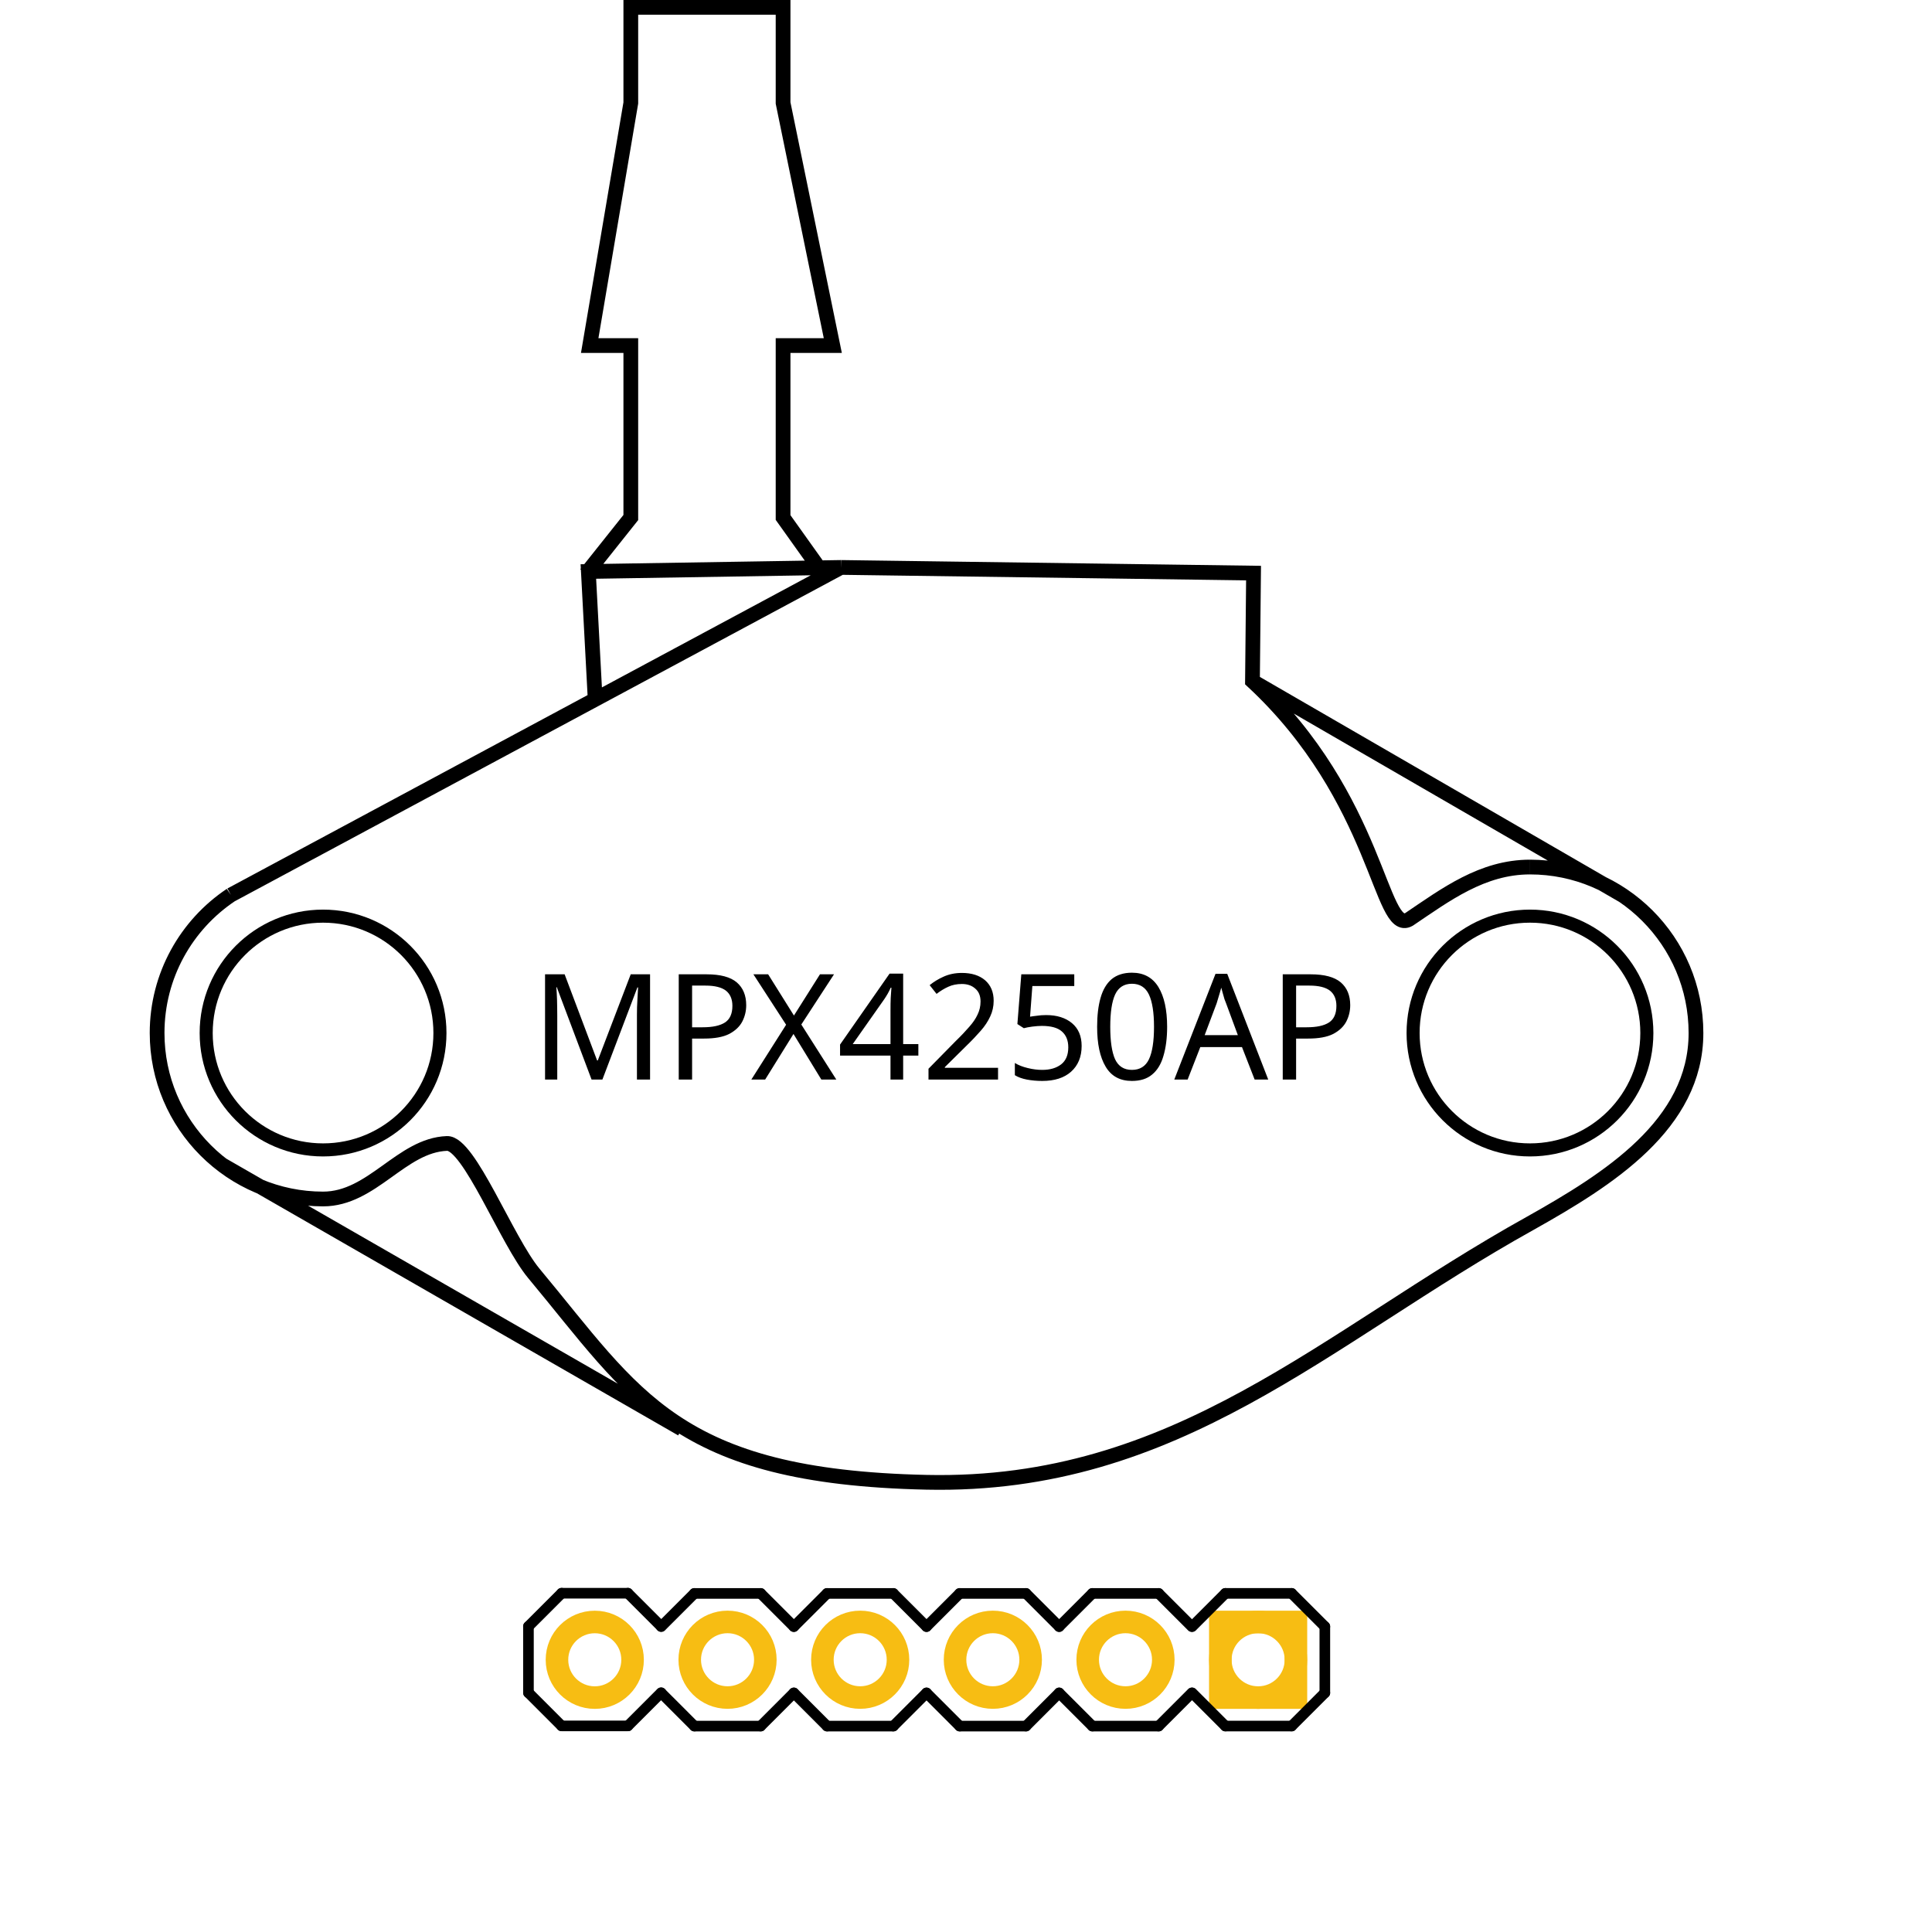
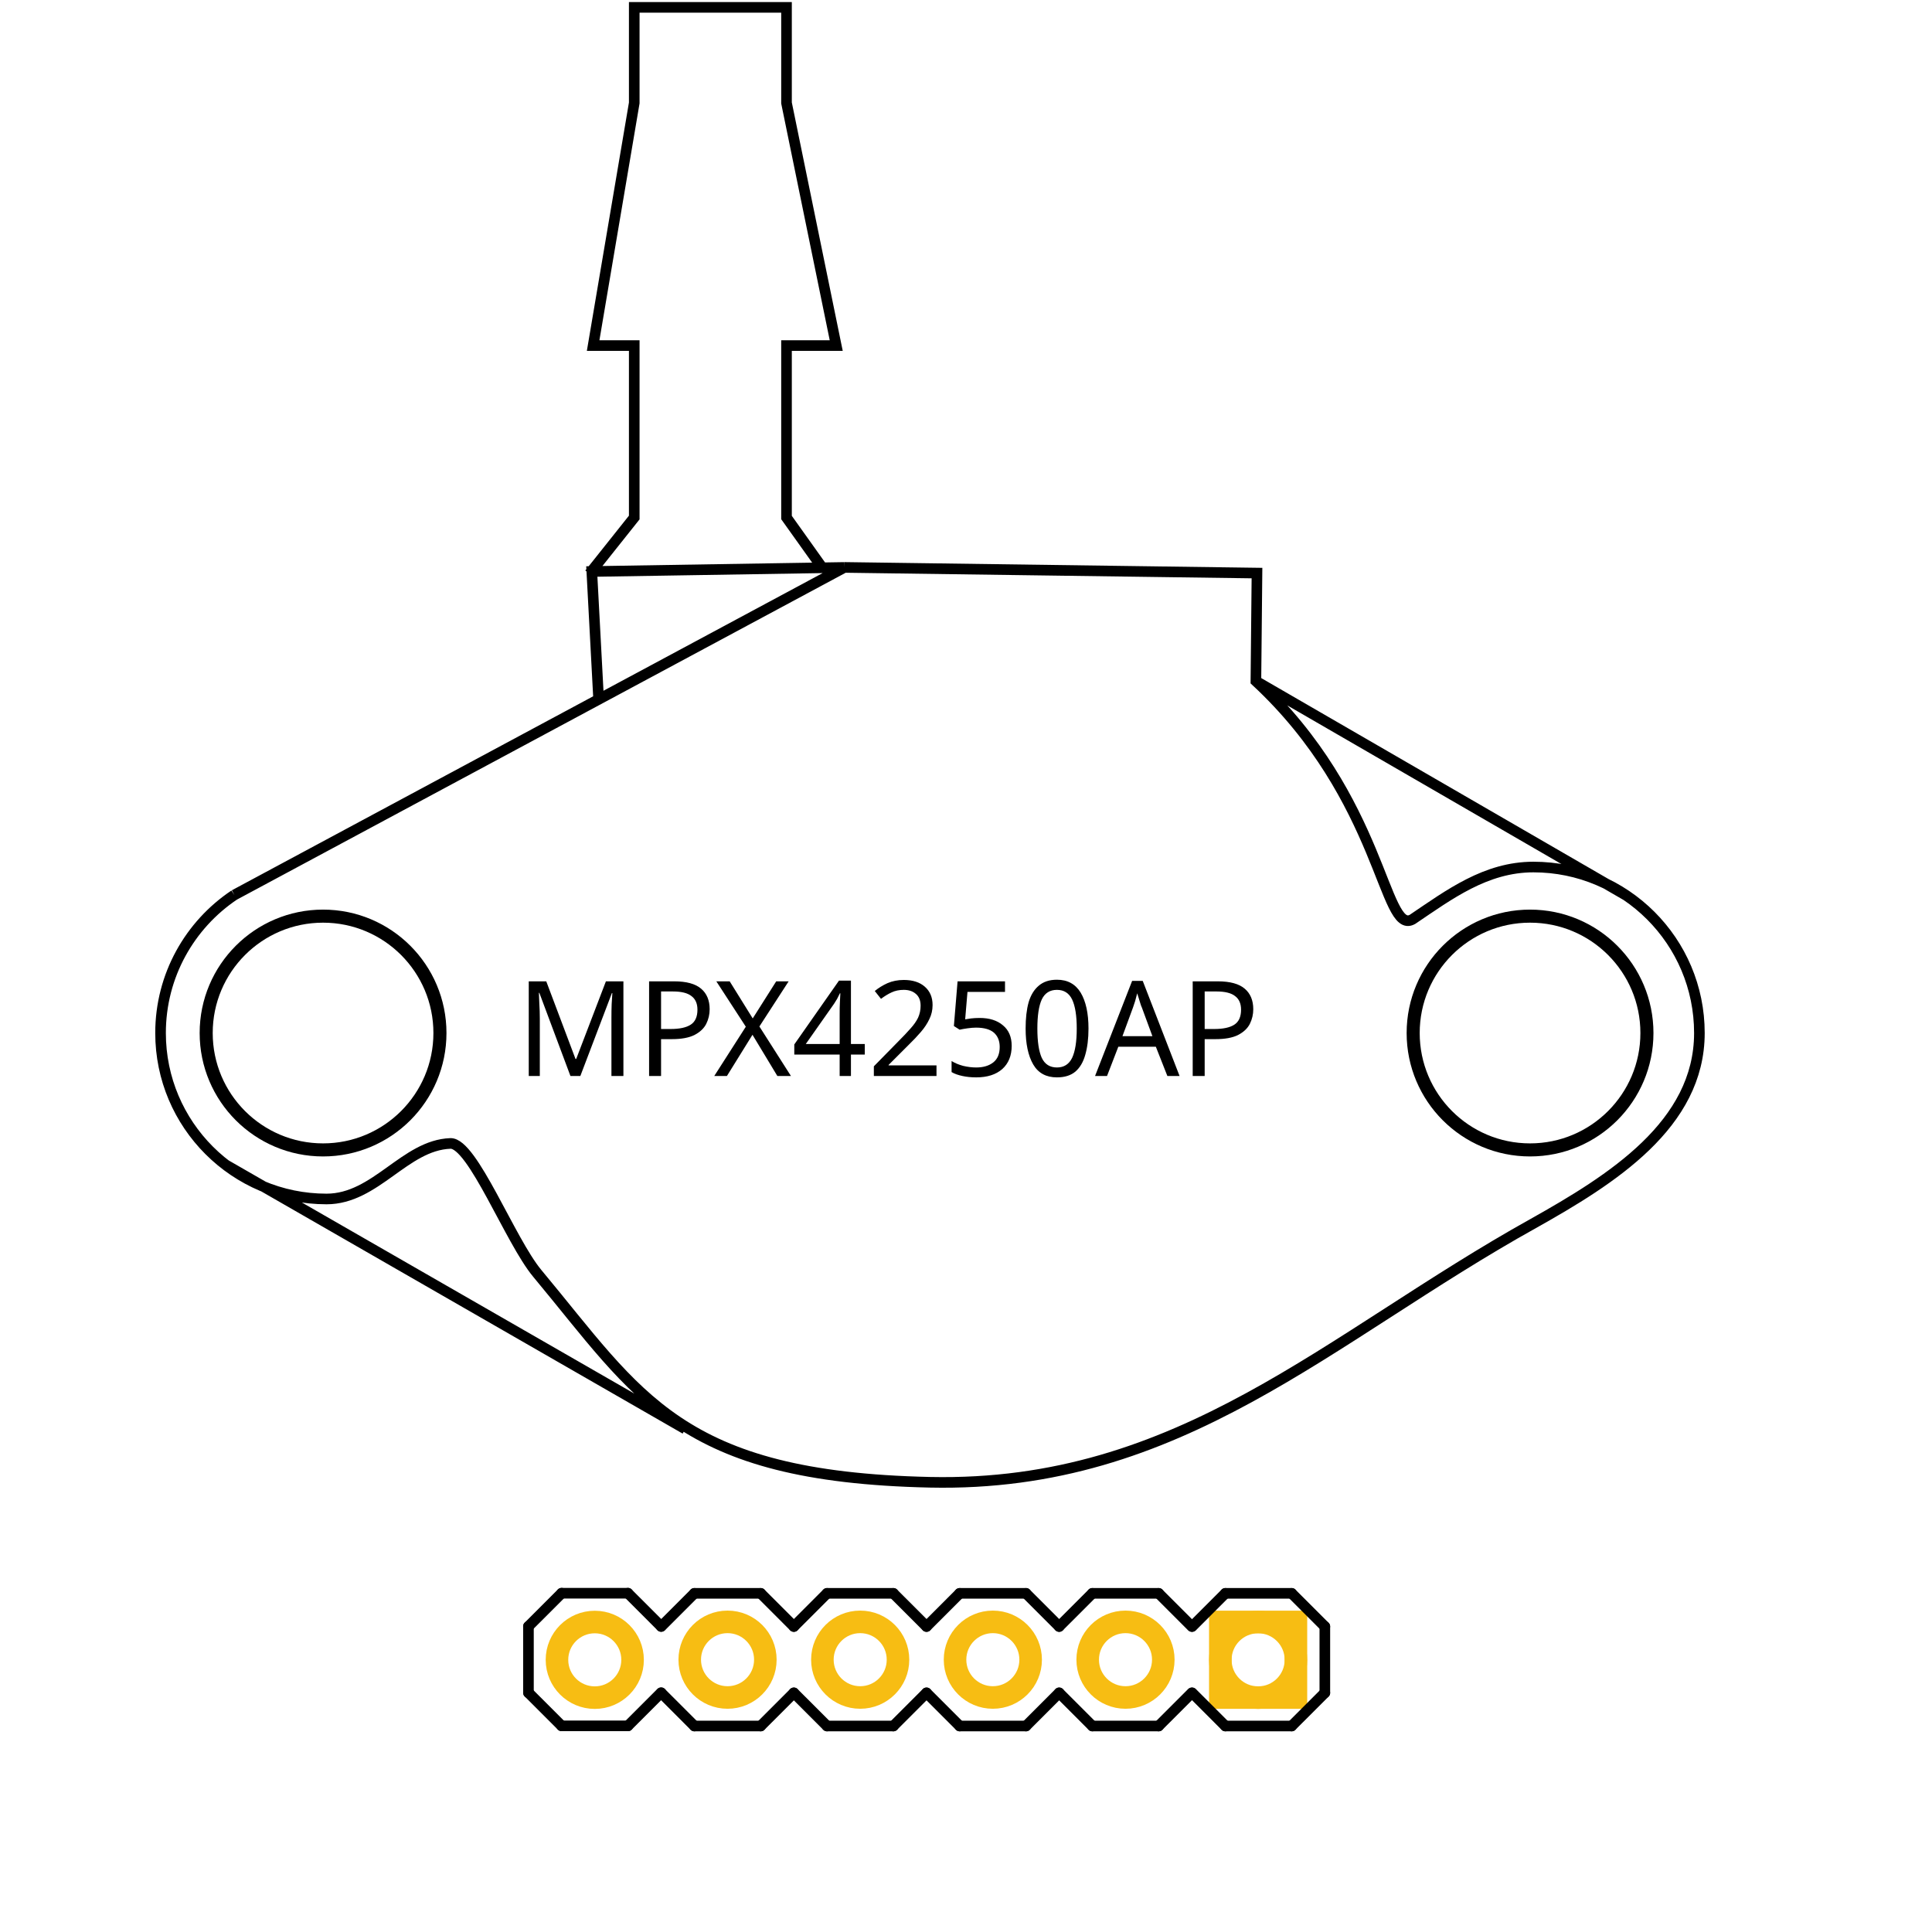
- <svg xmlns="http://www.w3.org/2000/svg" gorn="0" width="34.682mm" id="0" version="1.1" height="34.321mm">
-   <defs id="0.1" />
-   <g gorn="0.3" id="layer1">
-     <g gorn="0.3.0" id="copper0">
+ <svg xmlns="http://www.w3.org/2000/svg" id="0" width="34.682mm" height="34.321mm" version="1.1">
+   <g id="layer1">
+     <g id="copper0">
      <g id="copper1">
        <g transform="scale(-1,1)">
-           <g>
-             <g>
-               <rect gorn="0.3.0.0.0.0.0.0" style="fill:none;stroke:#f7bd13;stroke-width:1.53" x="-87.926" width="5.13" y="110.042" id="connector7pad" height="5.13" />
-             </g>
-           </g>
-         </g>
-         <g transform="scale(-1,1)">
-           <g>
-             <g>
-               <g>
-                 <circle r="2.565" gorn="0.3.0.1.0.0.0.0" style="fill:none;stroke:#f7bd13;stroke-width:1.53" id="connector1pad" cx="-85.361" cy="112.607" />
-               </g>
-             </g>
-           </g>
-         </g>
-         <g transform="scale(-1,1)">
-           <g>
-             <g>
-               <g>
-                 <circle r="2.565" gorn="0.3.0.2.0.0.0.0" style="fill:none;stroke:#f7bd13;stroke-width:1.53" id="connector2pad" cx="-76.362" cy="112.604" />
-               </g>
-             </g>
-           </g>
-         </g>
-         <g transform="scale(-1,1)">
-           <g>
-             <g>
-               <g>
-                 <circle r="2.565" gorn="0.3.0.3.0.0.0.0" style="fill:none;stroke:#f7bd13;stroke-width:1.53" id="connector3pad" cx="-67.362" cy="112.604" />
-               </g>
-             </g>
-           </g>
-         </g>
-         <g transform="scale(-1,1)">
-           <g>
-             <g>
-               <g>
-                 <circle r="2.565" gorn="0.3.0.4.0.0.0.0" style="fill:none;stroke:#f7bd13;stroke-width:1.53" id="connector4pad" cx="-58.362" cy="112.604" />
-               </g>
-             </g>
-           </g>
-         </g>
-         <g transform="scale(-1,1)">
-           <g>
-             <g>
-               <g>
-                 <circle r="2.565" gorn="0.3.0.5.0.0.0.0" style="fill:none;stroke:#f7bd13;stroke-width:1.53" id="connector5pad" cx="-49.362" cy="112.604" />
-               </g>
-             </g>
-           </g>
-         </g>
-         <g transform="scale(-1,1)">
-           <g>
-             <g>
-               <g>
-                 <circle r="2.565" gorn="0.3.0.6.0.0.0.0" style="fill:none;stroke:#f7bd13;stroke-width:1.53" id="connector6pad" cx="-40.354" cy="112.607" />
-               </g>
-             </g>
-           </g>
+           <rect id="connector7pad" x="-87.926" y="110.04" width="5.13" height="5.13" fill="none" stroke="#f7bd13" stroke-width="1.53" />
+           <circle id="connector1pad" cx="-85.361" cy="112.61" r="2.565" fill="none" stroke="#f7bd13" stroke-width="1.53" />
+           <circle id="connector2pad" cx="-76.362" cy="112.6" r="2.565" fill="none" stroke="#f7bd13" stroke-width="1.53" />
+           <circle id="connector3pad" cx="-67.362" cy="112.6" r="2.565" fill="none" stroke="#f7bd13" stroke-width="1.53" />
+           <circle id="connector4pad" cx="-58.362" cy="112.6" r="2.565" fill="none" stroke="#f7bd13" stroke-width="1.53" />
+           <circle id="connector5pad" cx="-49.362" cy="112.6" r="2.565" fill="none" stroke="#f7bd13" stroke-width="1.53" />
+           <circle id="connector6pad" cx="-40.354" cy="112.61" r="2.565" fill="none" stroke="#f7bd13" stroke-width="1.53" />
        </g>
      </g>
    </g>
-     <g gorn="0.3.1" id="silkscreen">
-       <circle r="7.93" gorn="0.3.1.0" style="opacity:1;fill:none;fill-opacity:1;fill-rule:nonzero;stroke:#000000;stroke-width:0.886;stroke-linecap:round;stroke-linejoin:miter;stroke-miterlimit:4;stroke-dasharray:none;stroke-dashoffset:0.5;stroke-opacity:1" id="path4213-1" cx="21.919" cy="70.085" />
-       <circle r="7.93" gorn="0.3.1.1" style="opacity:1;fill:none;fill-opacity:1;fill-rule:nonzero;stroke:#000000;stroke-width:0.886;stroke-linecap:round;stroke-linejoin:miter;stroke-miterlimit:4;stroke-dasharray:none;stroke-dashoffset:0.5;stroke-opacity:1" id="path4213" cx="103.805" cy="70.085" />
-       <g gorn="0.3.1.2" id="g4417">
-         <g gorn="0.3.1.2.0" style="font-style:normal;font-variant:normal;font-weight:normal;font-stretch:normal;font-size:10px;line-height:125%;font-family:'OCR A Extended';-inkscape-font-specification:'OCR A Extended, Normal';text-align:start;letter-spacing:0px;word-spacing:0px;writing-mode:lr-tb;text-anchor:start;fill:#000000;fill-opacity:1;stroke:none;stroke-width:0.282;stroke-linecap:butt;stroke-linejoin:miter;stroke-opacity:1" xml:space="preserve" id="text4222">
-           <text gorn="0.3.1.2.0.0" x="36.01" y="73.24" id="tspan4224">MPX4250AP</text>
-         </g>
+     <g id="silkscreen">
+       <circle id="path4213-1" cx="21.919" cy="70.085" r="7.93" fill="none" stroke="#000" stroke-dashoffset=".5" stroke-linecap="round" stroke-width=".886" />
+       <circle id="path4213" cx="103.81" cy="70.085" r="7.93" fill="none" stroke="#000" stroke-dashoffset=".5" stroke-linecap="round" stroke-width=".886" />
+       <text x="35" y="73" font-family="OCR-Fritzing-mono" font-size="9">MPX4250AP</text>
+       <g stroke="#000" stroke-linecap="round" stroke-width=".72">
+         <line id="line6797" x1="51.612" x2="47.112" y1="117.1" y2="117.1" />
+         <line id="line6799" x1="47.112" x2="44.862" y1="117.1" y2="114.85" />
+         <line id="line6801" x1="44.862" x2="47.112" y1="110.35" y2="108.1" />
+         <line id="line6803" x1="62.862" x2="60.612" y1="114.85" y2="117.1" />
+         <line id="line6805" x1="60.612" x2="56.112" y1="117.1" y2="117.1" />
+         <line id="line6807" x1="56.112" x2="53.862" y1="117.1" y2="114.85" />
+         <line id="line6809" x1="53.862" x2="56.112" y1="110.35" y2="108.1" />
+         <line id="line6811" x1="56.112" x2="60.612" y1="108.1" y2="108.1" />
+         <line id="line6813" x1="60.612" x2="62.862" y1="108.1" y2="110.35" />
+         <line id="line6815" x1="51.612" x2="53.862" y1="117.1" y2="114.85" />
+         <line id="line6817" x1="53.862" x2="51.612" y1="110.35" y2="108.1" />
+         <line id="line6819" x1="47.112" x2="51.612" y1="108.1" y2="108.1" />
+         <line id="line6821" x1="78.612" x2="74.112" y1="117.1" y2="117.1" />
+         <line id="line6823" x1="74.112" x2="71.862" y1="117.1" y2="114.85" />
+         <line id="line6825" x1="71.862" x2="74.112" y1="110.35" y2="108.1" />
+         <line id="line6827" x1="71.862" x2="69.612" y1="114.85" y2="117.1" />
+         <line id="line6829" x1="69.612" x2="65.112" y1="117.1" y2="117.1" />
+         <line id="line6831" x1="65.112" x2="62.862" y1="117.1" y2="114.85" />
+         <line id="line6833" x1="62.862" x2="65.112" y1="110.35" y2="108.1" />
+         <line id="line6835" x1="65.112" x2="69.612" y1="108.1" y2="108.1" />
+         <line id="line6837" x1="69.612" x2="71.862" y1="108.1" y2="110.35" />
+         <line id="line6841" x1="78.612" x2="80.862" y1="117.1" y2="114.85" />
+         <line id="line6843" x1="80.862" x2="78.612" y1="110.35" y2="108.1" />
+         <line id="line6845" x1="74.112" x2="78.612" y1="108.1" y2="108.1" />
+         <line id="line6821-7" x1="87.637" x2="83.137" y1="117.1" y2="117.1" />
+         <line id="line6823-7" x1="83.137" x2="80.887" y1="117.1" y2="114.85" />
+         <line id="line6825-4" x1="80.887" x2="83.137" y1="110.35" y2="108.1" />
+         <line id="line6839-3" x1="89.887" x2="89.887" y1="114.85" y2="110.35" />
+         <line id="line6841-5" x1="87.637" x2="89.887" y1="117.1" y2="114.85" />
+         <line id="line6843-1" x1="89.887" x2="87.637" y1="110.35" y2="108.1" />
+         <line id="line6845-9" x1="83.137" x2="87.637" y1="108.1" y2="108.1" />
+         <line id="line6797-5" x1="42.604" x2="38.104" y1="117.09" y2="117.09" />
+         <line id="line6799-7" x1="38.104" x2="35.854" y1="117.09" y2="114.84" />
+         <line id="line6801-4" x1="35.854" x2="38.104" y1="110.34" y2="108.09" />
+         <line id="line6815-5" x1="42.604" x2="44.854" y1="117.09" y2="114.84" />
+         <line id="line6817-6" x1="44.854" x2="42.604" y1="110.34" y2="108.09" />
+         <line id="line6819-3" x1="38.104" x2="42.604" y1="108.09" y2="108.09" />
+         <line id="line6847-9" x1="35.854" x2="35.854" y1="114.84" y2="110.34" />
      </g>
-       <g gorn="0.3.1.3" id="g4368">
-         <line gorn="0.3.1.3.0" style="stroke:#000000;stroke-width:0.72;stroke-linecap:round" id="line6797" y1="117.105" y2="117.105" x1="51.612" x2="47.112" />
-         <line gorn="0.3.1.3.1" style="stroke:#000000;stroke-width:0.72;stroke-linecap:round" id="line6799" y1="117.105" y2="114.855" x1="47.112" x2="44.862" />
-         <line gorn="0.3.1.3.2" style="stroke:#000000;stroke-width:0.72;stroke-linecap:round" id="line6801" y1="110.355" y2="108.105" x1="44.862" x2="47.112" />
-         <line gorn="0.3.1.3.3" style="stroke:#000000;stroke-width:0.72;stroke-linecap:round" id="line6803" y1="114.855" y2="117.105" x1="62.862" x2="60.612" />
-         <line gorn="0.3.1.3.4" style="stroke:#000000;stroke-width:0.72;stroke-linecap:round" id="line6805" y1="117.105" y2="117.105" x1="60.612" x2="56.112" />
-         <line gorn="0.3.1.3.5" style="stroke:#000000;stroke-width:0.72;stroke-linecap:round" id="line6807" y1="117.105" y2="114.855" x1="56.112" x2="53.862" />
-         <line gorn="0.3.1.3.6" style="stroke:#000000;stroke-width:0.72;stroke-linecap:round" id="line6809" y1="110.355" y2="108.105" x1="53.862" x2="56.112" />
-         <line gorn="0.3.1.3.7" style="stroke:#000000;stroke-width:0.72;stroke-linecap:round" id="line6811" y1="108.105" y2="108.105" x1="56.112" x2="60.612" />
-         <line gorn="0.3.1.3.8" style="stroke:#000000;stroke-width:0.72;stroke-linecap:round" id="line6813" y1="108.105" y2="110.355" x1="60.612" x2="62.862" />
-         <line gorn="0.3.1.3.9" style="stroke:#000000;stroke-width:0.72;stroke-linecap:round" id="line6815" y1="117.105" y2="114.855" x1="51.612" x2="53.862" />
-         <line gorn="0.3.1.3.10" style="stroke:#000000;stroke-width:0.72;stroke-linecap:round" id="line6817" y1="110.355" y2="108.105" x1="53.862" x2="51.612" />
-         <line gorn="0.3.1.3.11" style="stroke:#000000;stroke-width:0.72;stroke-linecap:round" id="line6819" y1="108.105" y2="108.105" x1="47.112" x2="51.612" />
-         <line gorn="0.3.1.3.12" style="stroke:#000000;stroke-width:0.72;stroke-linecap:round" id="line6821" y1="117.105" y2="117.105" x1="78.612" x2="74.112" />
-         <line gorn="0.3.1.3.13" style="stroke:#000000;stroke-width:0.72;stroke-linecap:round" id="line6823" y1="117.105" y2="114.855" x1="74.112" x2="71.862" />
-         <line gorn="0.3.1.3.14" style="stroke:#000000;stroke-width:0.72;stroke-linecap:round" id="line6825" y1="110.355" y2="108.105" x1="71.862" x2="74.112" />
-         <line gorn="0.3.1.3.15" style="stroke:#000000;stroke-width:0.72;stroke-linecap:round" id="line6827" y1="114.855" y2="117.105" x1="71.862" x2="69.612" />
-         <line gorn="0.3.1.3.16" style="stroke:#000000;stroke-width:0.72;stroke-linecap:round" id="line6829" y1="117.105" y2="117.105" x1="69.612" x2="65.112" />
-         <line gorn="0.3.1.3.17" style="stroke:#000000;stroke-width:0.72;stroke-linecap:round" id="line6831" y1="117.105" y2="114.855" x1="65.112" x2="62.862" />
-         <line gorn="0.3.1.3.18" style="stroke:#000000;stroke-width:0.72;stroke-linecap:round" id="line6833" y1="110.355" y2="108.105" x1="62.862" x2="65.112" />
-         <line gorn="0.3.1.3.19" style="stroke:#000000;stroke-width:0.72;stroke-linecap:round" id="line6835" y1="108.105" y2="108.105" x1="65.112" x2="69.612" />
-         <line gorn="0.3.1.3.20" style="stroke:#000000;stroke-width:0.72;stroke-linecap:round" id="line6837" y1="108.105" y2="110.355" x1="69.612" x2="71.862" />
-         <line gorn="0.3.1.3.21" style="stroke:#000000;stroke-width:0.72;stroke-linecap:round" id="line6841" y1="117.105" y2="114.855" x1="78.612" x2="80.862" />
-         <line gorn="0.3.1.3.22" style="stroke:#000000;stroke-width:0.72;stroke-linecap:round" id="line6843" y1="110.355" y2="108.105" x1="80.862" x2="78.612" />
-         <line gorn="0.3.1.3.23" style="stroke:#000000;stroke-width:0.72;stroke-linecap:round" id="line6845" y1="108.105" y2="108.105" x1="74.112" x2="78.612" />
-         <line gorn="0.3.1.3.24" style="stroke:#000000;stroke-width:0.72;stroke-linecap:round" id="line6821-7" y1="117.102" y2="117.102" x1="87.637" x2="83.137" />
-         <line gorn="0.3.1.3.25" style="stroke:#000000;stroke-width:0.72;stroke-linecap:round" id="line6823-7" y1="117.102" y2="114.852" x1="83.137" x2="80.887" />
-         <line gorn="0.3.1.3.26" style="stroke:#000000;stroke-width:0.72;stroke-linecap:round" id="line6825-4" y1="110.352" y2="108.102" x1="80.887" x2="83.137" />
-         <line gorn="0.3.1.3.27" style="stroke:#000000;stroke-width:0.72;stroke-linecap:round" id="line6839-3" y1="114.852" y2="110.352" x1="89.887" x2="89.887" />
-         <line gorn="0.3.1.3.28" style="stroke:#000000;stroke-width:0.72;stroke-linecap:round" id="line6841-5" y1="117.102" y2="114.852" x1="87.637" x2="89.887" />
-         <line gorn="0.3.1.3.29" style="stroke:#000000;stroke-width:0.72;stroke-linecap:round" id="line6843-1" y1="110.352" y2="108.102" x1="89.887" x2="87.637" />
-         <line gorn="0.3.1.3.30" style="stroke:#000000;stroke-width:0.72;stroke-linecap:round" id="line6845-9" y1="108.102" y2="108.102" x1="83.137" x2="87.637" />
-         <line gorn="0.3.1.3.31" style="stroke:#000000;stroke-width:0.72;stroke-linecap:round" id="line6797-5" y1="117.091" y2="117.091" x1="42.604" x2="38.104" />
-         <line gorn="0.3.1.3.32" style="stroke:#000000;stroke-width:0.72;stroke-linecap:round" id="line6799-7" y1="117.091" y2="114.841" x1="38.104" x2="35.854" />
-         <line gorn="0.3.1.3.33" style="stroke:#000000;stroke-width:0.72;stroke-linecap:round" id="line6801-4" y1="110.341" y2="108.091" x1="35.854" x2="38.104" />
-         <line gorn="0.3.1.3.34" style="stroke:#000000;stroke-width:0.72;stroke-linecap:round" id="line6815-5" y1="117.091" y2="114.841" x1="42.604" x2="44.854" />
-         <line gorn="0.3.1.3.35" style="stroke:#000000;stroke-width:0.72;stroke-linecap:round" id="line6817-6" y1="110.341" y2="108.091" x1="44.854" x2="42.604" />
-         <line gorn="0.3.1.3.36" style="stroke:#000000;stroke-width:0.72;stroke-linecap:round" id="line6819-3" y1="108.091" y2="108.091" x1="38.104" x2="42.604" />
-         <line gorn="0.3.1.3.37" style="stroke:#000000;stroke-width:0.72;stroke-linecap:round" id="line6847-9" y1="114.841" y2="110.341" x1="35.854" x2="35.854" />
-       </g>
-       <g gorn="0.3.1.4" id="g4408">
-         <path gorn="0.3.1.4.0" d="m 39.919,38.774 0,0 0,0" style="fill:none;stroke:#000000;stroke-width:1;stroke-linecap:butt;stroke-linejoin:miter;stroke-opacity:1" id="path7309" />
-         <path gorn="0.3.1.4.1" d="m 68.771,0.5 0,0 0,0" style="fill:none;stroke:#000000;stroke-width:1;stroke-linecap:butt;stroke-linejoin:miter;stroke-opacity:1" id="path7309-9" />
-         <path gorn="0.3.1.4.2" d="m 55.446,38.359 -2.316,-3.248 0,-11.667 3.374,0 -3.374,-16.459 0,-6.484 -10.331,0 0,6.484 -2.789,16.459 2.789,0 0,11.667 -3.039,3.817 m 17.297,-0.431 -17.138,0.276 0,0 0.462,8.677 0,0 0,0 M 15.064,79.018 46.261,96.95 M 84.976,46.211 110.119,60.76 M 57.057,38.497 15.666,60.719 m 6.254,20.626 c -6.219,0 -11.261,-5.041 -11.261,-11.26 0,-3.905 1.988,-7.346 5.007,-9.366 m 88.139,-1.895 c -3.237,0 -5.721,1.876 -8.209,3.553 -1.962,1.099 -2.018,-8.183 -10.619,-16.167 l 0.073,-7.329 -27.992,-0.384 m -35.138,42.848 c 3.342,0 5.31,-3.654 8.407,-3.768 1.499,-0.055 4.053,6.607 5.895,8.817 6.911,8.293 9.61,13.802 26.642,14.171 17.032,0.369 27.02,-9.82 40.943,-17.562 5.31,-2.98 11.261,-6.7 11.261,-12.919 0,-6.219 -5.042,-11.26 -11.261,-11.26" style="fill:none;stroke:#000000;stroke-width:1;stroke-linecap:butt;stroke-linejoin:miter;stroke-opacity:1" id="path7319-4" />
+       <g fill="none" stroke="#000" stroke-width="0.72" transform="translate(0.233, 0.000)">
+         <path d="m55.446 38.359-2.316-3.248v-11.667h3.373l-3.373-16.459v-6.484h-10.331v6.484l-2.789 16.459h2.789v11.667l-3.038 3.817m17.297-0.431-17.138 0.276 0.462 8.677m-25.317 31.568 31.197 17.931m38.716-50.739 25.143 14.549m-53.062-22.263-41.391 22.222m6.253 20.626c-6.219 0-11.261-5.041-11.261-11.26 0-3.905 1.988-7.346 5.007-9.366m88.139-1.895c-3.237 0-5.721 1.876-8.21 3.553-1.962 1.099-2.018-8.183-10.619-16.167l0.073-7.329-27.992-0.384m-35.138 42.848c3.342 0 5.31-3.654 8.406-3.768 1.499-0.055 4.053 6.607 5.895 8.817 6.911 8.293 9.61 13.802 26.642 14.171 17.032 0.369 27.02-9.82 40.943-17.562 5.31-2.98 11.261-6.7 11.261-12.919 0-6.219-5.042-11.26-11.261-11.26" />
      </g>
    </g>
  </g>
</svg>
